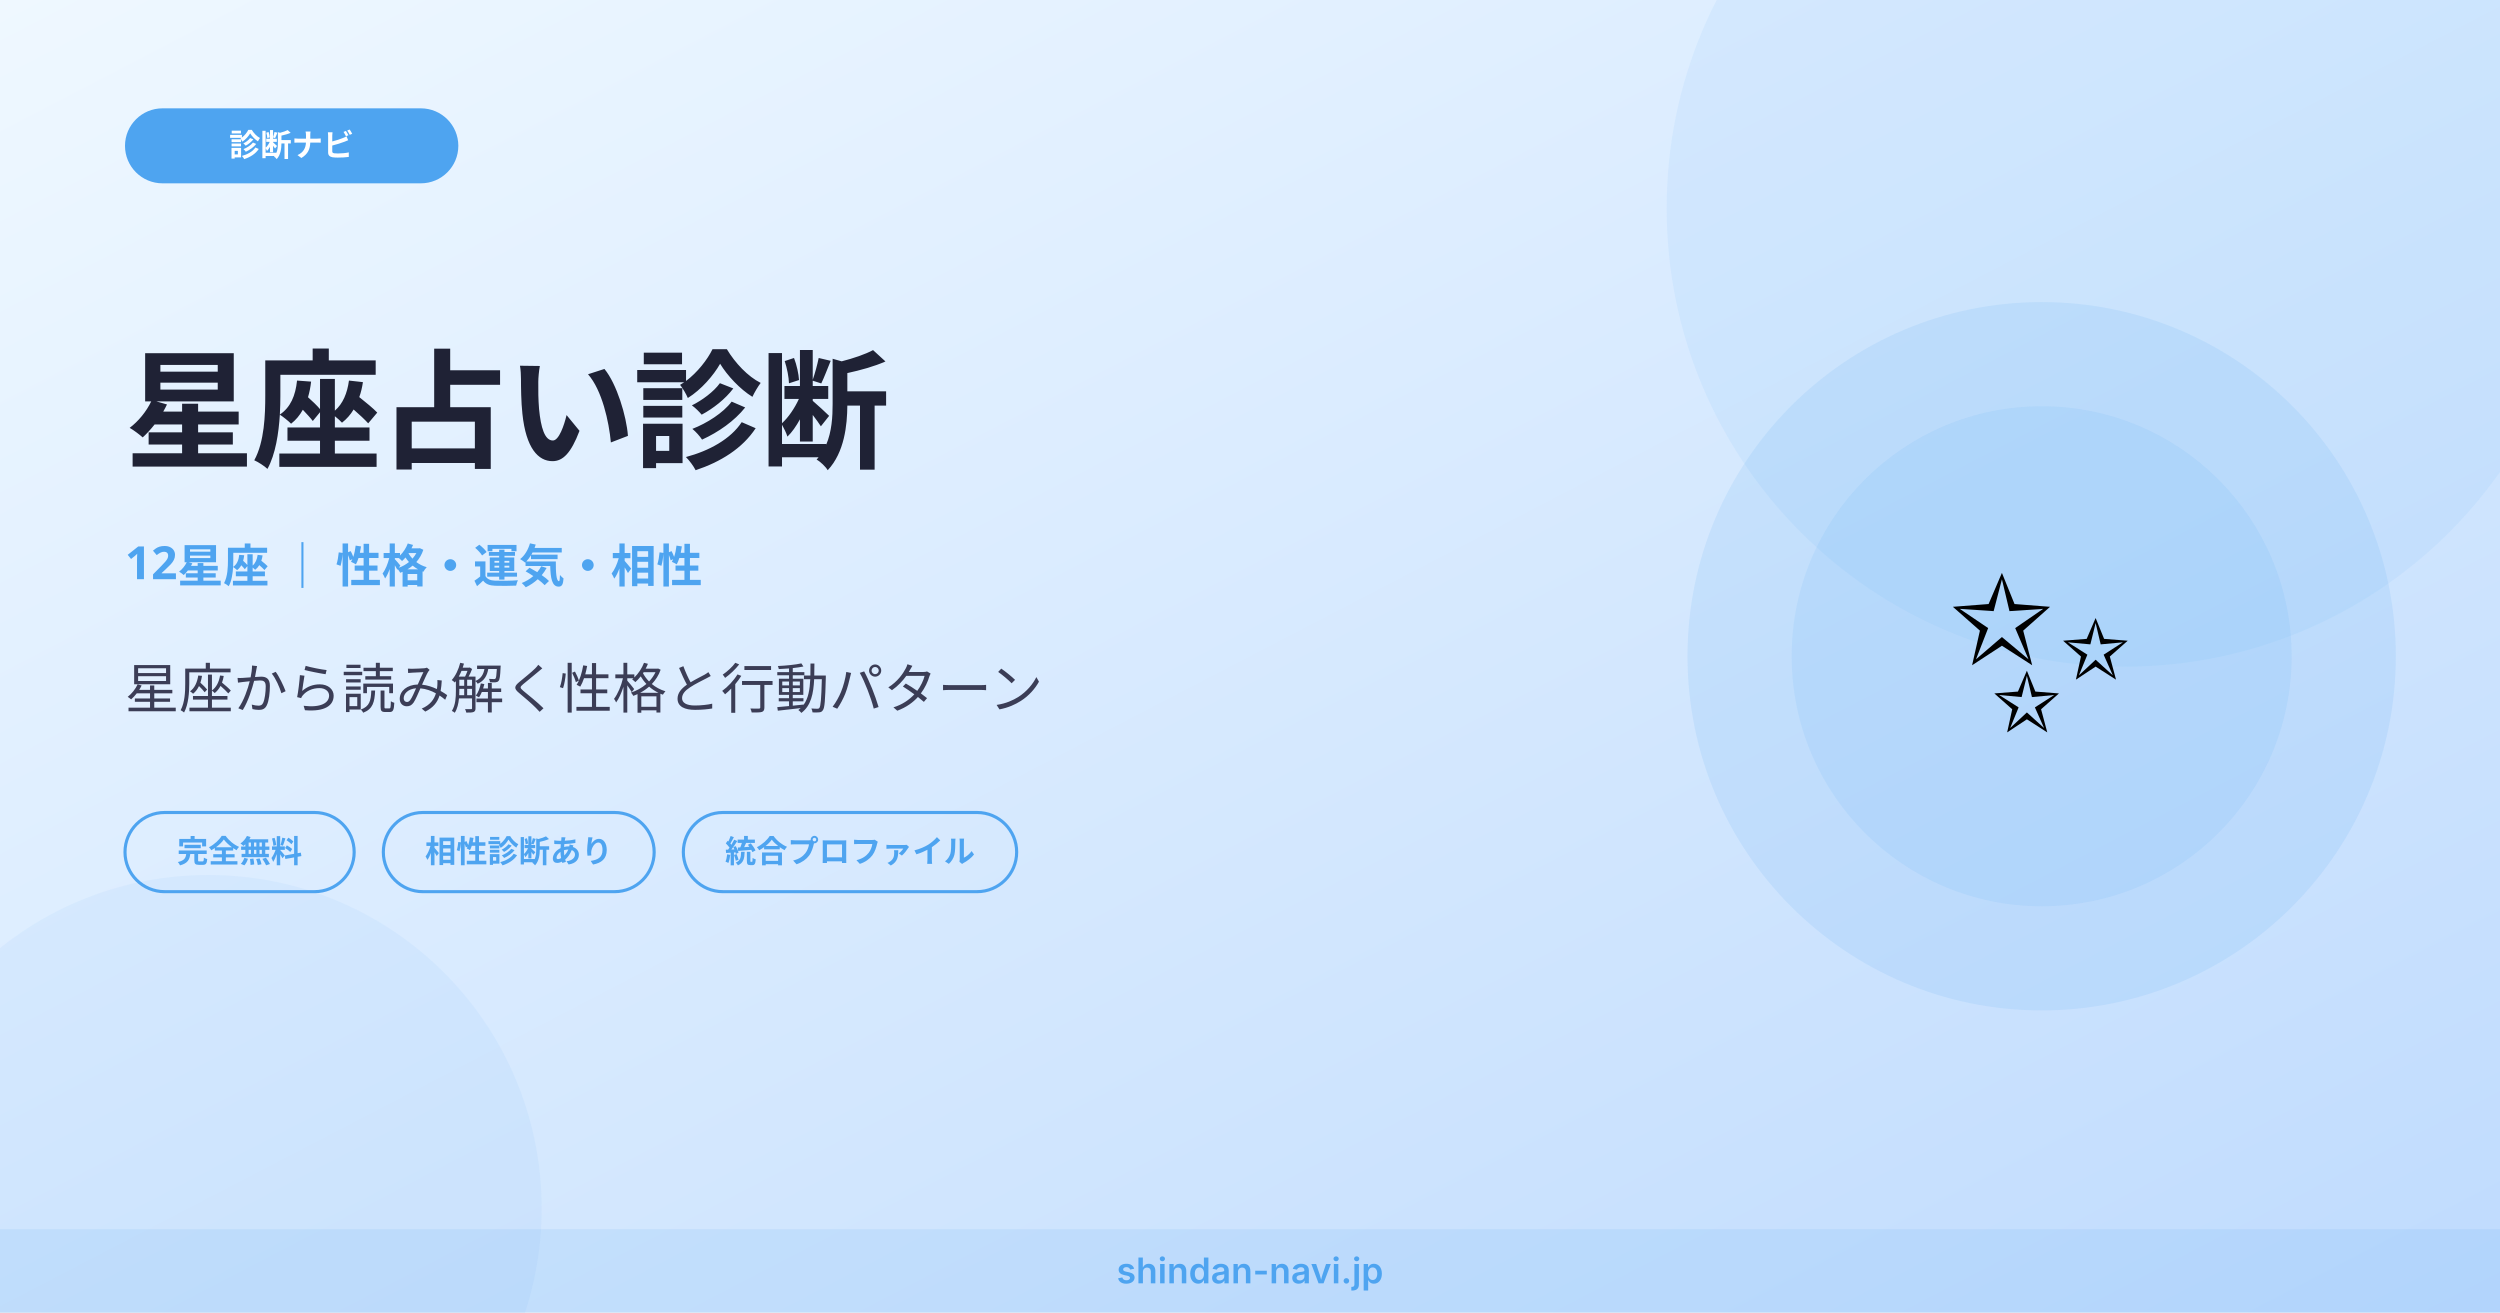
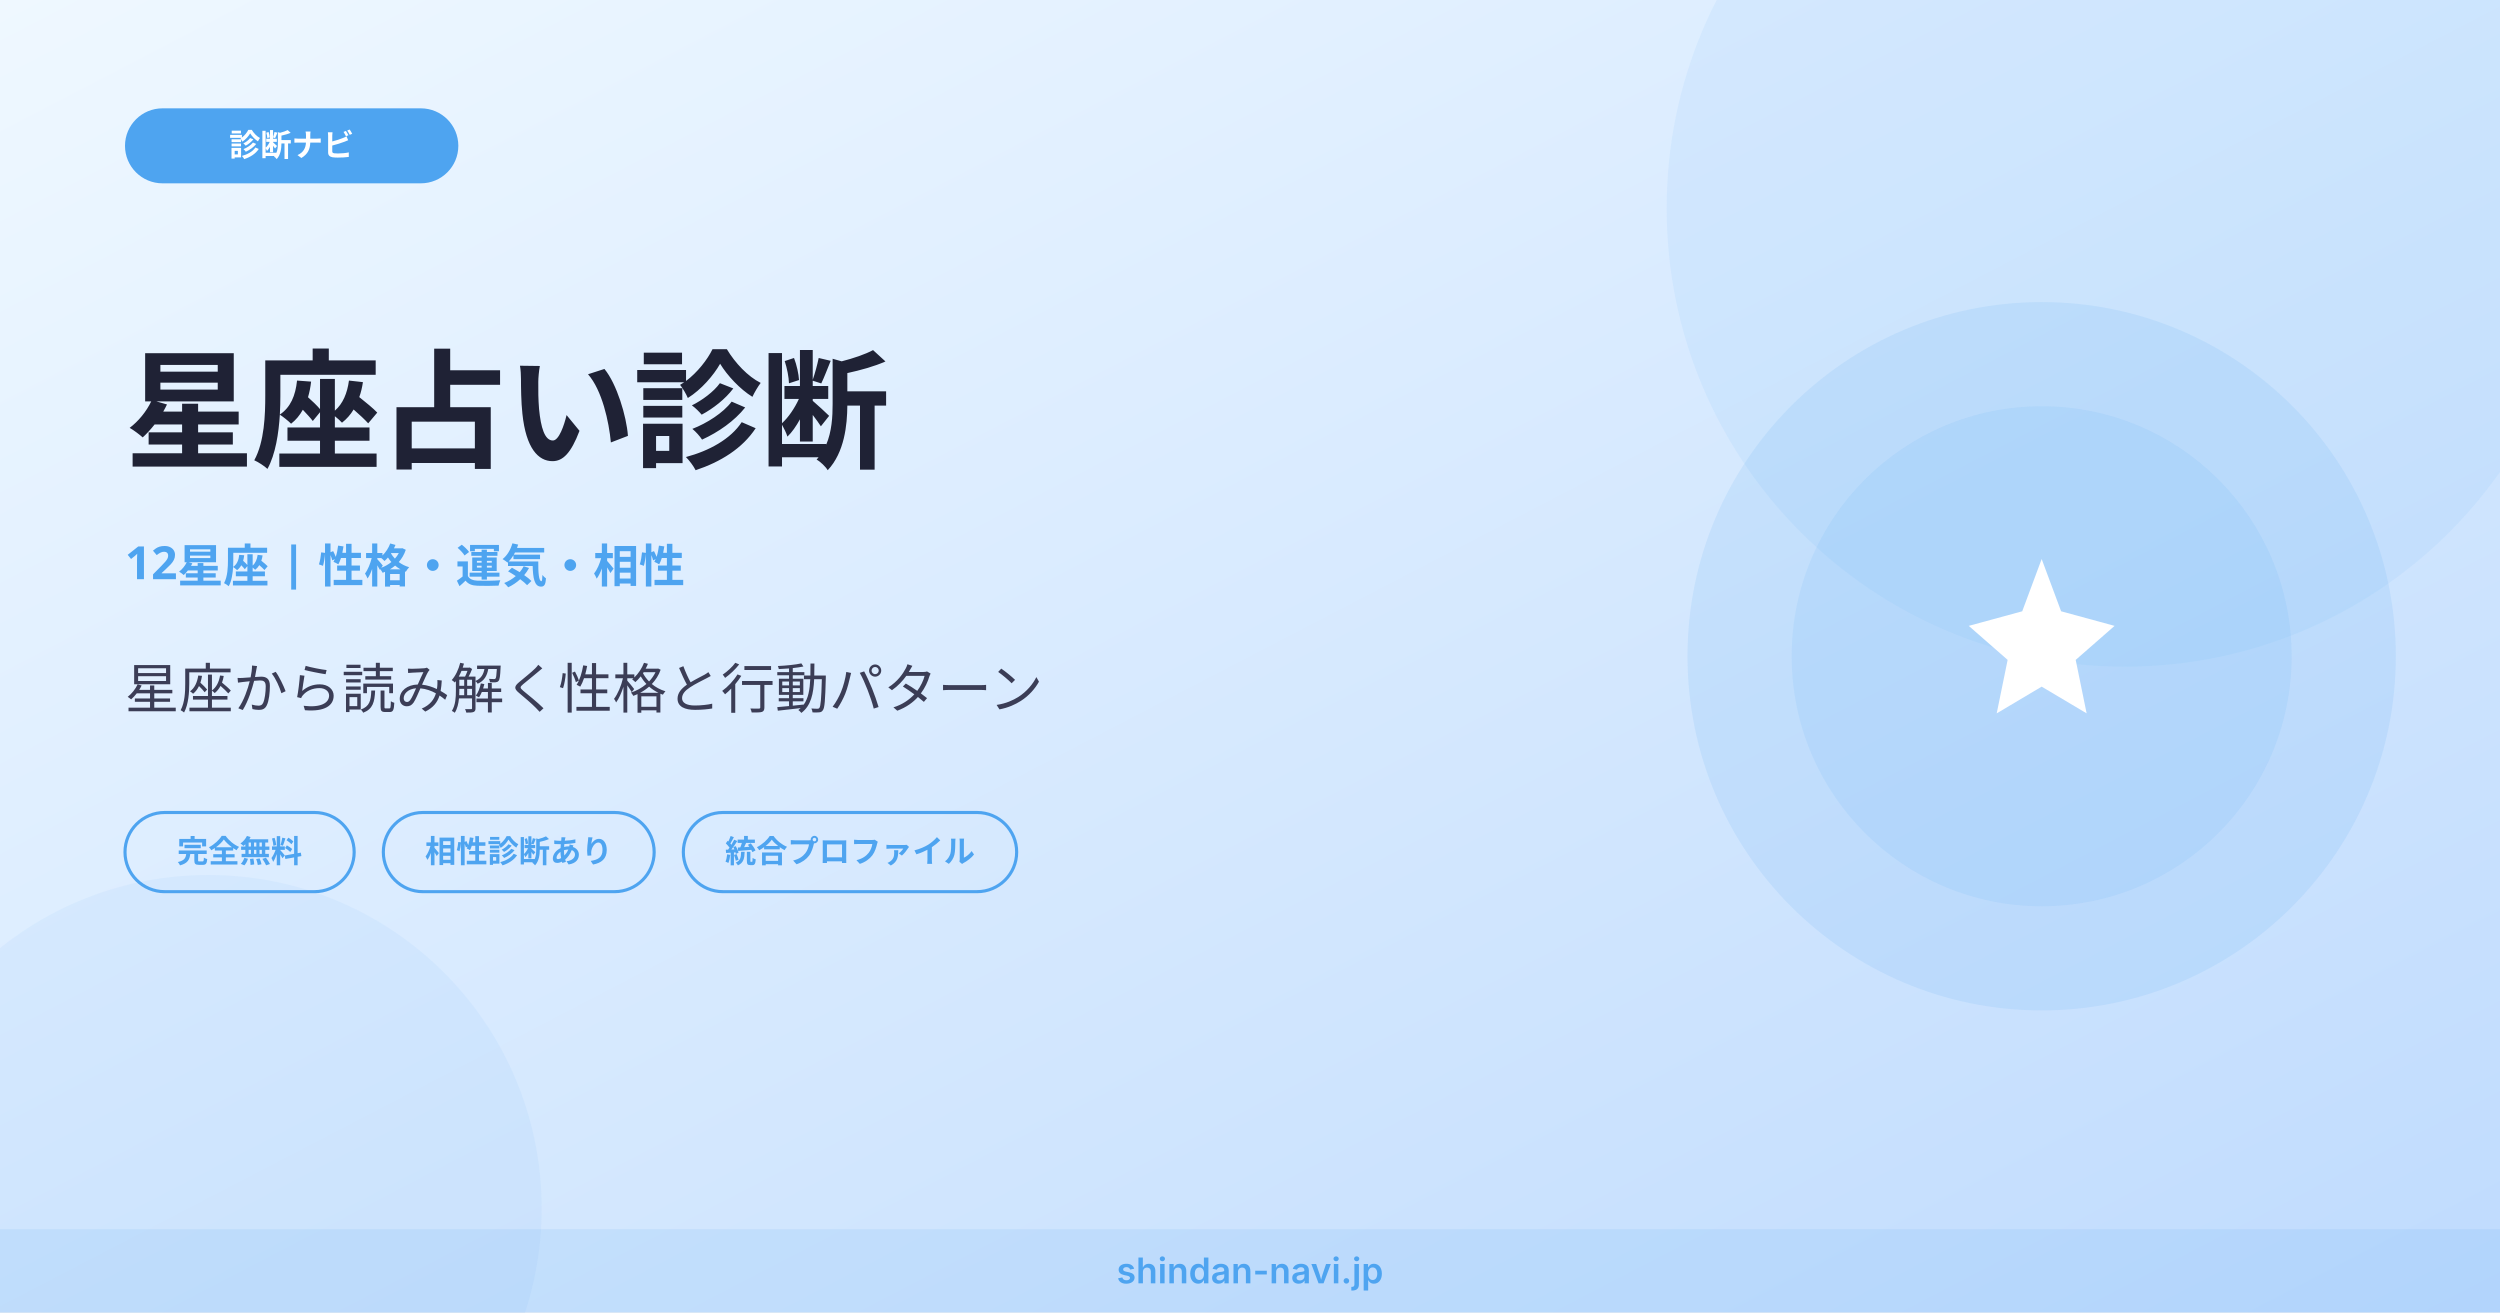
<svg xmlns="http://www.w3.org/2000/svg" width="1200" height="630" viewBox="0 0 1200 630">
  <defs>
    <linearGradient id="bg" x1="0%" y1="0%" x2="100%" y2="100%">
      <stop offset="0%" stop-color="#eff8ff" />
      <stop offset="100%" stop-color="#bfdbfe" />
    </linearGradient>
    <linearGradient id="circle-grad" x1="0%" y1="0%" x2="100%" y2="100%">
      <stop offset="0%" stop-color="#4ea4f0" stop-opacity="0.2" />
      <stop offset="100%" stop-color="#4ea4f0" stop-opacity="0.05" />
    </linearGradient>
  </defs>
  <rect width="1200" height="630" fill="url(#bg)" />
  <circle cx="1020" cy="100" r="220" fill="#4ea4f0" fill-opacity="0.08" />
  <circle cx="100" cy="580" r="160" fill="#4ea4f0" fill-opacity="0.06" />
  <rect x="60" y="52" width="160" height="36" rx="18" fill="#4ea4f0" />
  <text x="140" y="75" font-family="'Noto Sans JP', sans-serif" font-size="15" font-weight="700" fill="white" text-anchor="middle">診断ナビ</text>
  <circle cx="980" cy="315" r="170" fill="#4ea4f0" fill-opacity="0.12" />
  <circle cx="980" cy="315" r="120" fill="#4ea4f0" fill-opacity="0.1" />
-   <text x="980" y="350" font-size="110" text-anchor="middle">✨</text>
+   <g transform="translate(910, 245) scale(5.833333)">
+     <path d="M12 4l1.6 4.3L18 9.5l-3.2 2.8.9 4.4L12 14.5 8.3 16.7l.9-4.4L6 9.5l4.4-1.2L12 4z" fill="white" />
+   </g>
  <text x="60" y="220" font-family="'Noto Sans JP', sans-serif" font-size="62" font-weight="900" fill="#1f2235" letter-spacing="-1">星座占い診断</text>
-   <text x="60" y="278" font-family="'Noto Sans JP', sans-serif" font-size="22" font-weight="600" fill="#4ea4f0">12星座 ｜ 性格・運気・相性</text>
+   <text x="60" y="278" font-family="'Noto Sans JP', sans-serif" font-size="22" font-weight="600" fill="#4ea4f0">12星座 | 性格・運気・相性</text>
  <text x="60" y="340" font-family="'Noto Sans JP', sans-serif" font-size="26" font-weight="400" fill="#3b3d56">星座から読み解く性格と行動パターン</text>
  <rect x="60" y="390" width="110" height="38" rx="19" fill="none" stroke="#4ea4f0" stroke-width="1.5" />
  <text x="115" y="414" font-family="'Noto Sans JP', sans-serif" font-size="15" font-weight="600" fill="#4ea4f0" text-anchor="middle">完全無料</text>
  <rect x="184" y="390" width="130" height="38" rx="19" fill="none" stroke="#4ea4f0" stroke-width="1.5" />
  <text x="249" y="414" font-family="'Noto Sans JP', sans-serif" font-size="15" font-weight="600" fill="#4ea4f0" text-anchor="middle">相性診断あり</text>
  <rect x="328" y="390" width="160" height="38" rx="19" fill="none" stroke="#4ea4f0" stroke-width="1.5" />
  <text x="408" y="414" font-family="'Noto Sans JP', sans-serif" font-size="15" font-weight="600" fill="#4ea4f0" text-anchor="middle">統合プロファイル</text>
  <rect x="0" y="590" width="1200" height="40" fill="#4ea4f0" fill-opacity="0.12" />
  <text x="600" y="616" font-family="'Inter', sans-serif" font-size="17" font-weight="600" fill="#4ea4f0" text-anchor="middle">shindan-navi.jp</text>
</svg>
